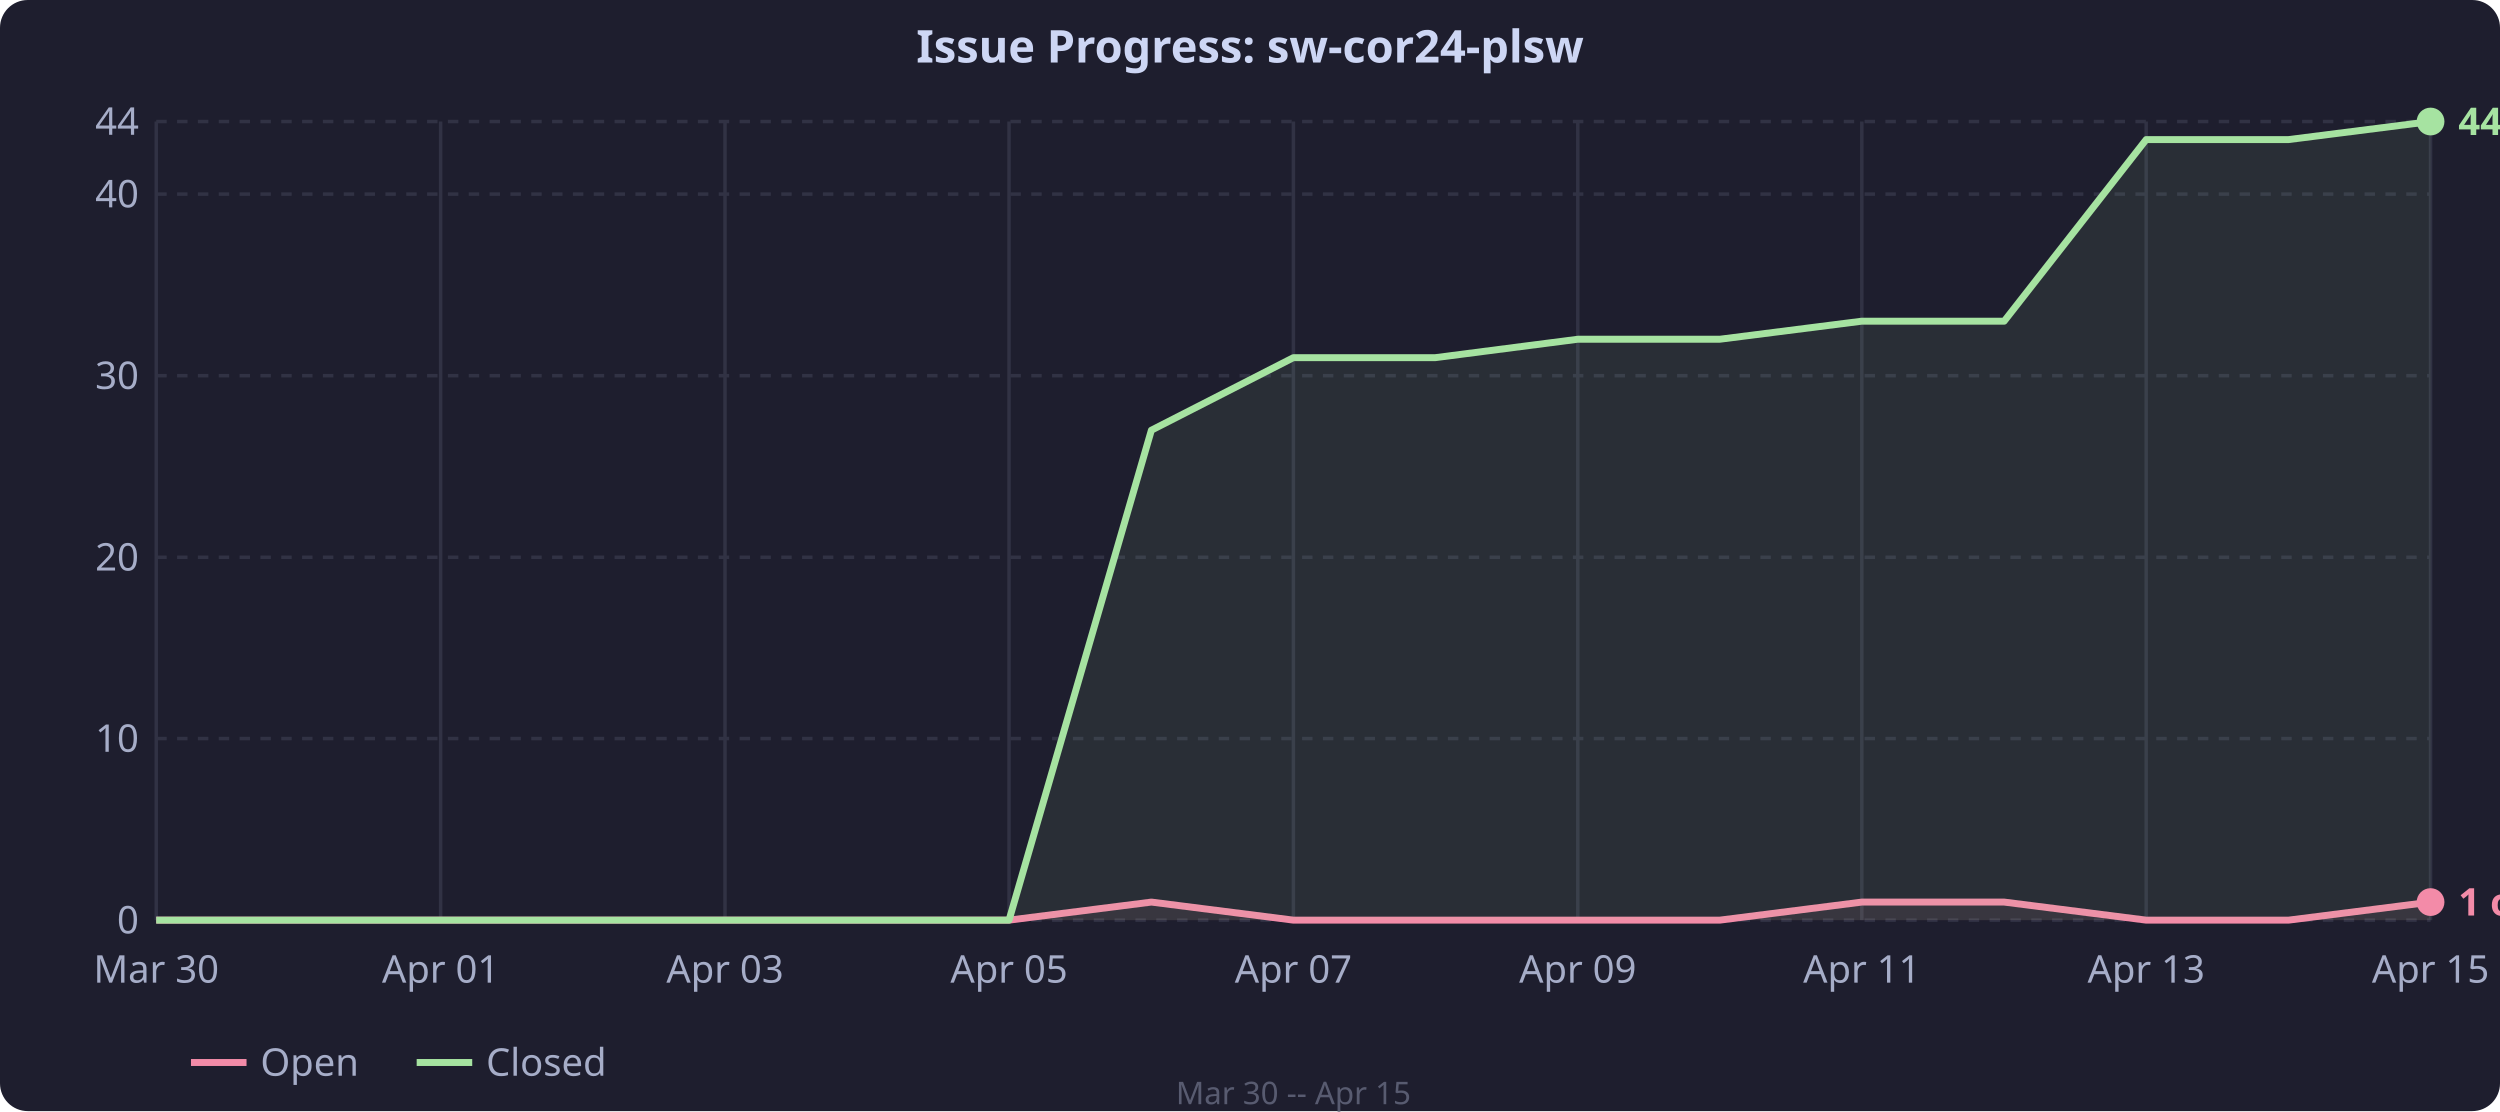
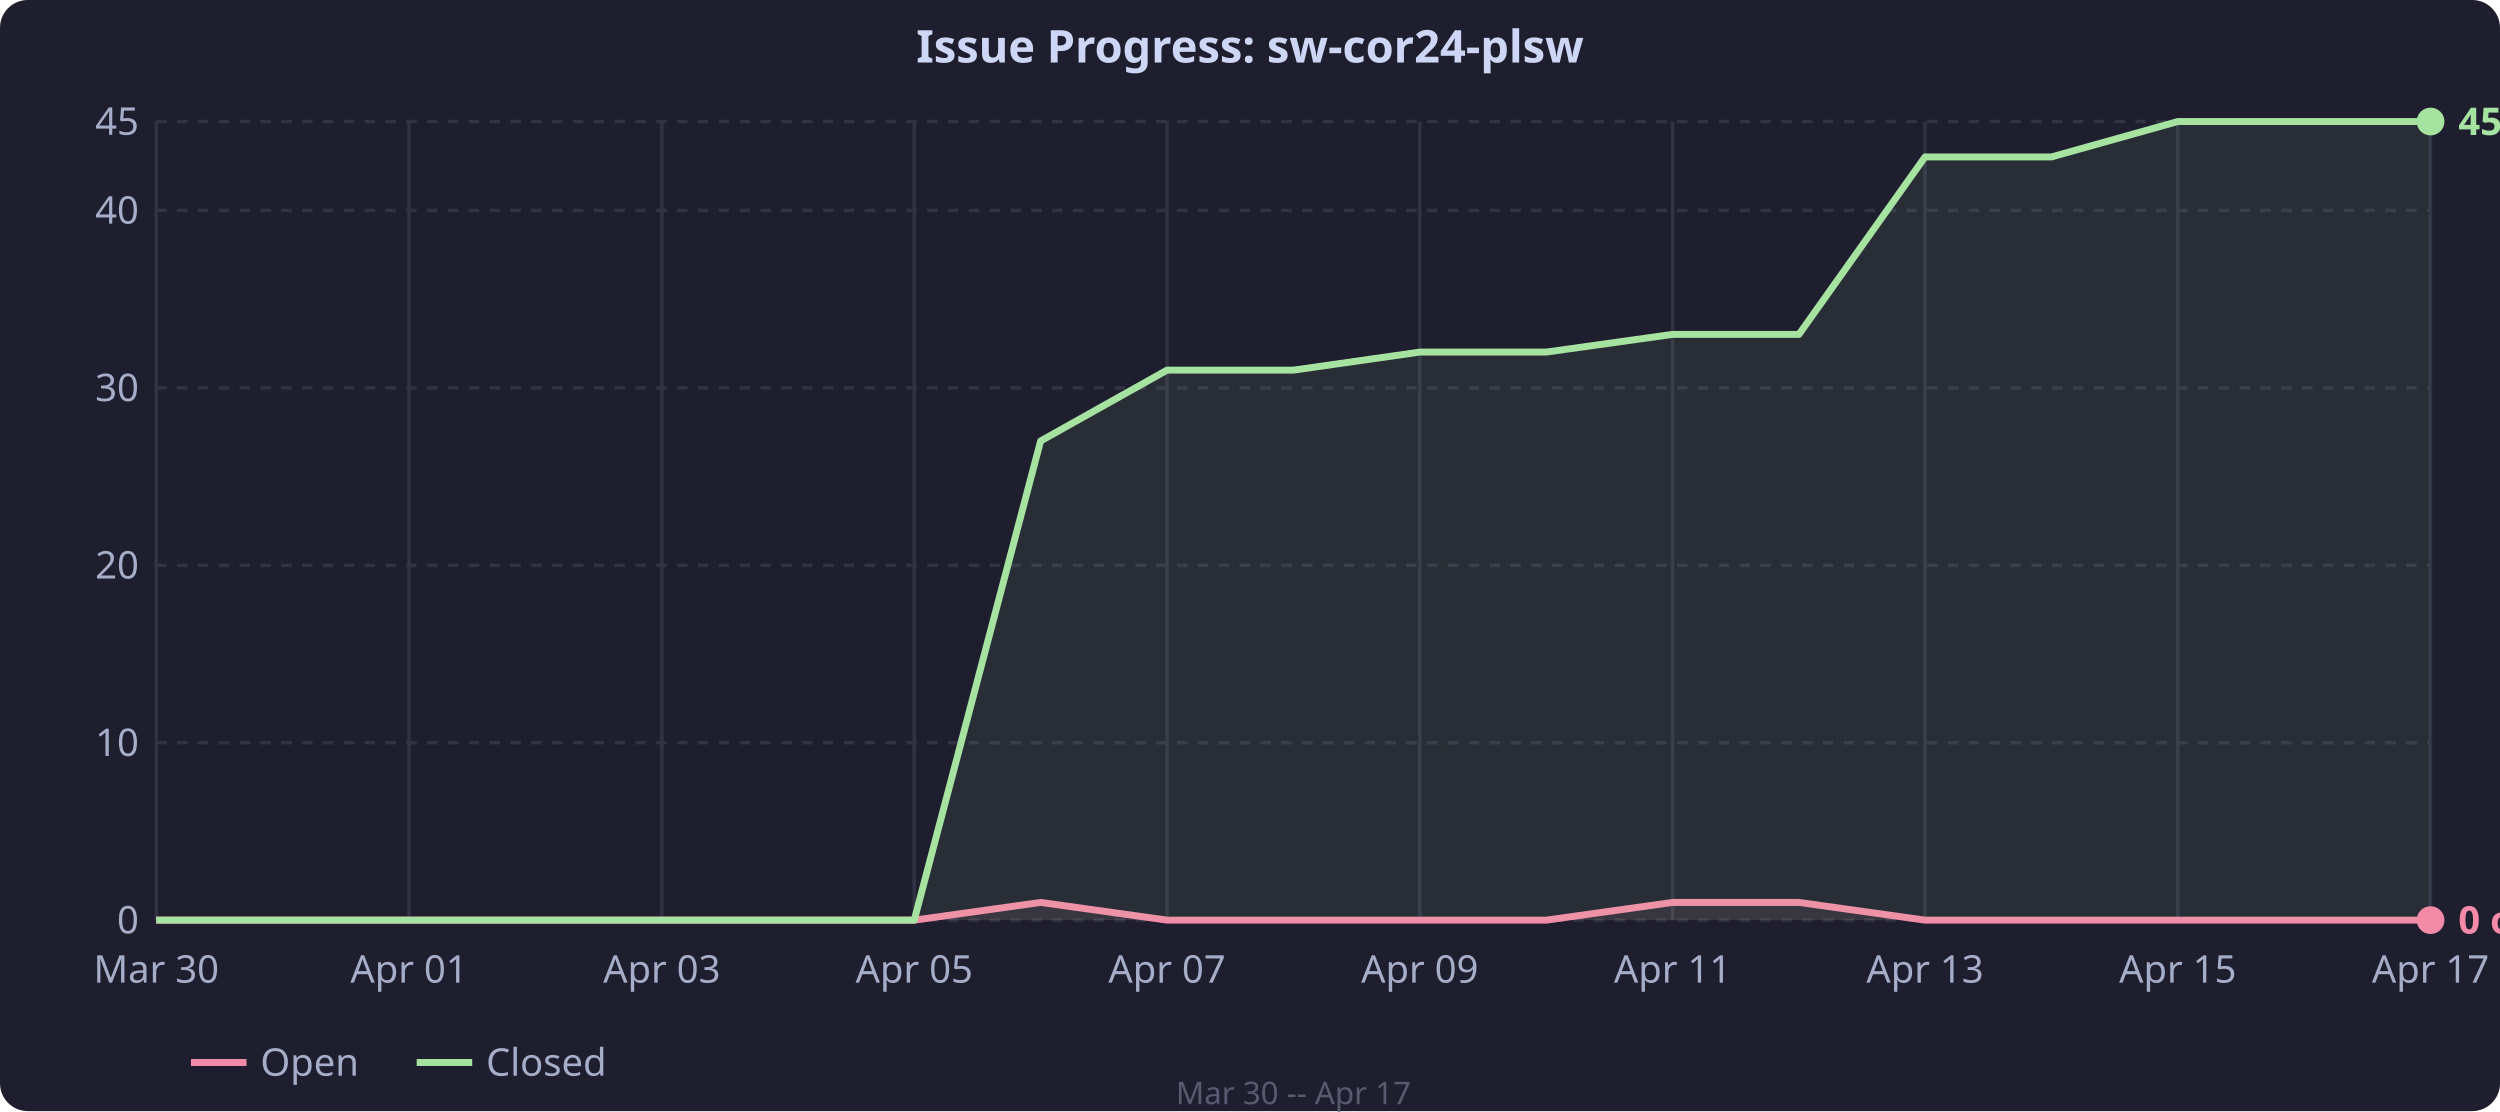
<svg xmlns="http://www.w3.org/2000/svg" viewBox="0 0 720 320" style="font-family: system-ui, sans-serif; font-size: 11px; color: #cdd6f4;">
  <rect width="720" height="320" fill="#1e1e2e" rx="8" />
  <line x1="45" y1="265.0" x2="700" y2="265.0" stroke="#313244" stroke-dasharray="3,3" />
  <text x="40" y="265.0" fill="#a6adc8" text-anchor="end" dominant-baseline="middle">0</text>
-   <line x1="45" y1="212.7" x2="700" y2="212.7" stroke="#313244" stroke-dasharray="3,3" />
-   <text x="40" y="212.7" fill="#a6adc8" text-anchor="end" dominant-baseline="middle">10</text>
-   <line x1="45" y1="160.5" x2="700" y2="160.5" stroke="#313244" stroke-dasharray="3,3" />
-   <text x="40" y="160.5" fill="#a6adc8" text-anchor="end" dominant-baseline="middle">20</text>
-   <line x1="45" y1="108.2" x2="700" y2="108.2" stroke="#313244" stroke-dasharray="3,3" />
-   <text x="40" y="108.2" fill="#a6adc8" text-anchor="end" dominant-baseline="middle">30</text>
-   <line x1="45" y1="55.9" x2="700" y2="55.9" stroke="#313244" stroke-dasharray="3,3" />
-   <text x="40" y="55.9" fill="#a6adc8" text-anchor="end" dominant-baseline="middle">40</text>
+   <line x1="45" y1="213.9" x2="700" y2="213.9" stroke="#313244" stroke-dasharray="3,3" />
+   <text x="40" y="213.9" fill="#a6adc8" text-anchor="end" dominant-baseline="middle">10</text>
+   <line x1="45" y1="162.8" x2="700" y2="162.8" stroke="#313244" stroke-dasharray="3,3" />
+   <text x="40" y="162.8" fill="#a6adc8" text-anchor="end" dominant-baseline="middle">20</text>
+   <line x1="45" y1="111.7" x2="700" y2="111.7" stroke="#313244" stroke-dasharray="3,3" />
+   <text x="40" y="111.7" fill="#a6adc8" text-anchor="end" dominant-baseline="middle">30</text>
+   <line x1="45" y1="60.6" x2="700" y2="60.6" stroke="#313244" stroke-dasharray="3,3" />
+   <text x="40" y="60.6" fill="#a6adc8" text-anchor="end" dominant-baseline="middle">40</text>
  <line x1="45" y1="35.0" x2="700" y2="35.0" stroke="#313244" stroke-dasharray="3,3" />
-   <text x="40" y="35.0" fill="#a6adc8" text-anchor="end" dominant-baseline="middle">44</text>
+   <text x="40" y="35.0" fill="#a6adc8" text-anchor="end" dominant-baseline="middle">45</text>
  <text x="45.0" y="283" fill="#a6adc8" text-anchor="middle">Mar 30</text>
  <line x1="45.0" y1="35" x2="45.0" y2="265" stroke="#313244" />
-   <text x="126.9" y="283" fill="#a6adc8" text-anchor="middle">Apr 01</text>
-   <line x1="126.9" y1="35" x2="126.9" y2="265" stroke="#313244" />
-   <text x="208.8" y="283" fill="#a6adc8" text-anchor="middle">Apr 03</text>
-   <line x1="208.8" y1="35" x2="208.8" y2="265" stroke="#313244" />
-   <text x="290.6" y="283" fill="#a6adc8" text-anchor="middle">Apr 05</text>
-   <line x1="290.6" y1="35" x2="290.6" y2="265" stroke="#313244" />
-   <text x="372.5" y="283" fill="#a6adc8" text-anchor="middle">Apr 07</text>
-   <line x1="372.5" y1="35" x2="372.5" y2="265" stroke="#313244" />
-   <text x="454.4" y="283" fill="#a6adc8" text-anchor="middle">Apr 09</text>
-   <line x1="454.4" y1="35" x2="454.4" y2="265" stroke="#313244" />
-   <text x="536.2" y="283" fill="#a6adc8" text-anchor="middle">Apr 11</text>
-   <line x1="536.2" y1="35" x2="536.2" y2="265" stroke="#313244" />
-   <text x="618.1" y="283" fill="#a6adc8" text-anchor="middle">Apr 13</text>
-   <line x1="618.1" y1="35" x2="618.1" y2="265" stroke="#313244" />
-   <text x="700.0" y="283" fill="#a6adc8" text-anchor="middle">Apr 15</text>
+   <text x="117.8" y="283" fill="#a6adc8" text-anchor="middle">Apr 01</text>
+   <line x1="117.8" y1="35" x2="117.8" y2="265" stroke="#313244" />
+   <text x="190.6" y="283" fill="#a6adc8" text-anchor="middle">Apr 03</text>
+   <line x1="190.6" y1="35" x2="190.6" y2="265" stroke="#313244" />
+   <text x="263.3" y="283" fill="#a6adc8" text-anchor="middle">Apr 05</text>
+   <line x1="263.3" y1="35" x2="263.3" y2="265" stroke="#313244" />
+   <text x="336.1" y="283" fill="#a6adc8" text-anchor="middle">Apr 07</text>
+   <line x1="336.1" y1="35" x2="336.1" y2="265" stroke="#313244" />
+   <text x="408.9" y="283" fill="#a6adc8" text-anchor="middle">Apr 09</text>
+   <line x1="408.9" y1="35" x2="408.9" y2="265" stroke="#313244" />
+   <text x="481.7" y="283" fill="#a6adc8" text-anchor="middle">Apr 11</text>
+   <line x1="481.7" y1="35" x2="481.7" y2="265" stroke="#313244" />
+   <text x="554.4" y="283" fill="#a6adc8" text-anchor="middle">Apr 13</text>
+   <line x1="554.4" y1="35" x2="554.4" y2="265" stroke="#313244" />
+   <text x="627.2" y="283" fill="#a6adc8" text-anchor="middle">Apr 15</text>
+   <line x1="627.2" y1="35" x2="627.2" y2="265" stroke="#313244" />
+   <text x="700.0" y="283" fill="#a6adc8" text-anchor="middle">Apr 17</text>
  <line x1="700.0" y1="35" x2="700.0" y2="265" stroke="#313244" />
-   <polygon fill="rgba(243,139,168,0.08)" points="45.0,265.0 85.9,265.0 126.9,265.0 167.8,265.0 208.8,265.0 249.7,265.0 290.6,265.0 331.6,259.8 372.5,265.0 413.4,265.0 454.4,265.0 495.3,265.0 536.2,259.8 577.2,259.8 618.1,265.0 659.1,265.0 700.0,259.8 700.0,265.0 45.0,265.0" />
-   <polyline fill="none" stroke="#f38ba8" stroke-width="2" stroke-linejoin="round" points="45.0,265.0 85.9,265.0 126.9,265.0 167.8,265.0 208.8,265.0 249.7,265.0 290.6,265.0 331.6,259.8 372.5,265.0 413.4,265.0 454.4,265.0 495.3,265.0 536.2,259.8 577.2,259.8 618.1,265.0 659.1,265.0 700.0,259.8" />
-   <polygon fill="rgba(166,227,161,0.08)" points="45.0,265.0 85.9,265.0 126.9,265.0 167.8,265.0 208.8,265.0 249.7,265.0 290.6,265.0 331.6,123.9 372.5,103.0 413.4,103.0 454.4,97.7 495.3,97.7 536.2,92.5 577.2,92.5 618.1,40.2 659.1,40.2 700.0,35.0 700.0,265.0 45.0,265.0" />
-   <polyline fill="none" stroke="#a6e3a1" stroke-width="2" stroke-linejoin="round" points="45.0,265.0 85.9,265.0 126.9,265.0 167.8,265.0 208.8,265.0 249.7,265.0 290.6,265.0 331.6,123.9 372.5,103.0 413.4,103.0 454.4,97.7 495.3,97.7 536.2,92.5 577.2,92.5 618.1,40.2 659.1,40.2 700.0,35.0" />
-   <circle cx="700.0" cy="259.8" r="4" fill="#f38ba8" />
+   <polygon fill="rgba(243,139,168,0.08)" points="45.0,265.0 81.4,265.0 117.8,265.0 154.2,265.0 190.6,265.0 226.9,265.0 263.3,265.0 299.7,259.9 336.1,265.0 372.5,265.0 408.9,265.0 445.3,265.0 481.7,259.9 518.1,259.9 554.4,265.0 590.8,265.0 627.2,265.0 663.6,265.0 700.0,265.0 700.0,265.0 45.0,265.0" />
+   <polyline fill="none" stroke="#f38ba8" stroke-width="2" stroke-linejoin="round" points="45.0,265.0 81.4,265.0 117.8,265.0 154.2,265.0 190.6,265.0 226.9,265.0 263.3,265.0 299.7,259.9 336.1,265.0 372.5,265.0 408.9,265.0 445.3,265.0 481.7,259.9 518.1,259.9 554.4,265.0 590.8,265.0 627.2,265.0 663.6,265.0 700.0,265.0" />
+   <polygon fill="rgba(166,227,161,0.08)" points="45.0,265.0 81.4,265.0 117.8,265.0 154.2,265.0 190.6,265.0 226.9,265.0 263.3,265.0 299.7,127.0 336.1,106.6 372.5,106.6 408.9,101.4 445.3,101.4 481.7,96.3 518.1,96.3 554.4,45.2 590.8,45.2 627.2,35.0 663.6,35.0 700.0,35.0 700.0,265.0 45.0,265.0" />
+   <polyline fill="none" stroke="#a6e3a1" stroke-width="2" stroke-linejoin="round" points="45.0,265.0 81.4,265.0 117.8,265.0 154.2,265.0 190.6,265.0 226.9,265.0 263.3,265.0 299.7,127.0 336.1,106.6 372.5,106.6 408.9,101.4 445.3,101.4 481.7,96.3 518.1,96.3 554.4,45.2 590.8,45.2 627.2,35.0 663.6,35.0 700.0,35.0" />
+   <circle cx="700.0" cy="265.0" r="4" fill="#f38ba8" />
  <circle cx="700.0" cy="35.0" r="4" fill="#a6e3a1" />
-   <text x="708.0" y="259.8" fill="#f38ba8" text-anchor="start" dominant-baseline="middle" font-size="11px" font-weight="600">1 open</text>
-   <text x="708.0" y="35.0" fill="#a6e3a1" text-anchor="start" dominant-baseline="middle" font-size="11px" font-weight="600">44 closed</text>
+   <text x="708.0" y="265.0" fill="#f38ba8" text-anchor="start" dominant-baseline="middle" font-size="11px" font-weight="600">0 open</text>
+   <text x="708.0" y="35.0" fill="#a6e3a1" text-anchor="start" dominant-baseline="middle" font-size="11px" font-weight="600">45 closed</text>
  <text x="360" y="18" fill="#cdd6f4" text-anchor="middle" font-size="13px" font-weight="600">Issue Progress: sw-cor24-plsw</text>
  <line x1="55" y1="306" x2="71" y2="306" stroke="#f38ba8" stroke-width="2" />
  <text x="75" y="306" fill="#a6adc8" dominant-baseline="middle">Open</text>
  <line x1="120" y1="306" x2="136" y2="306" stroke="#a6e3a1" stroke-width="2" />
  <text x="140" y="306" fill="#a6adc8" dominant-baseline="middle">Closed</text>
-   <text x="372.5" y="318" fill="#585b70" text-anchor="middle" font-size="9px">Mar 30 -- Apr 15</text>
+   <text x="372.5" y="318" fill="#585b70" text-anchor="middle" font-size="9px">Mar 30 -- Apr 17</text>
</svg>
